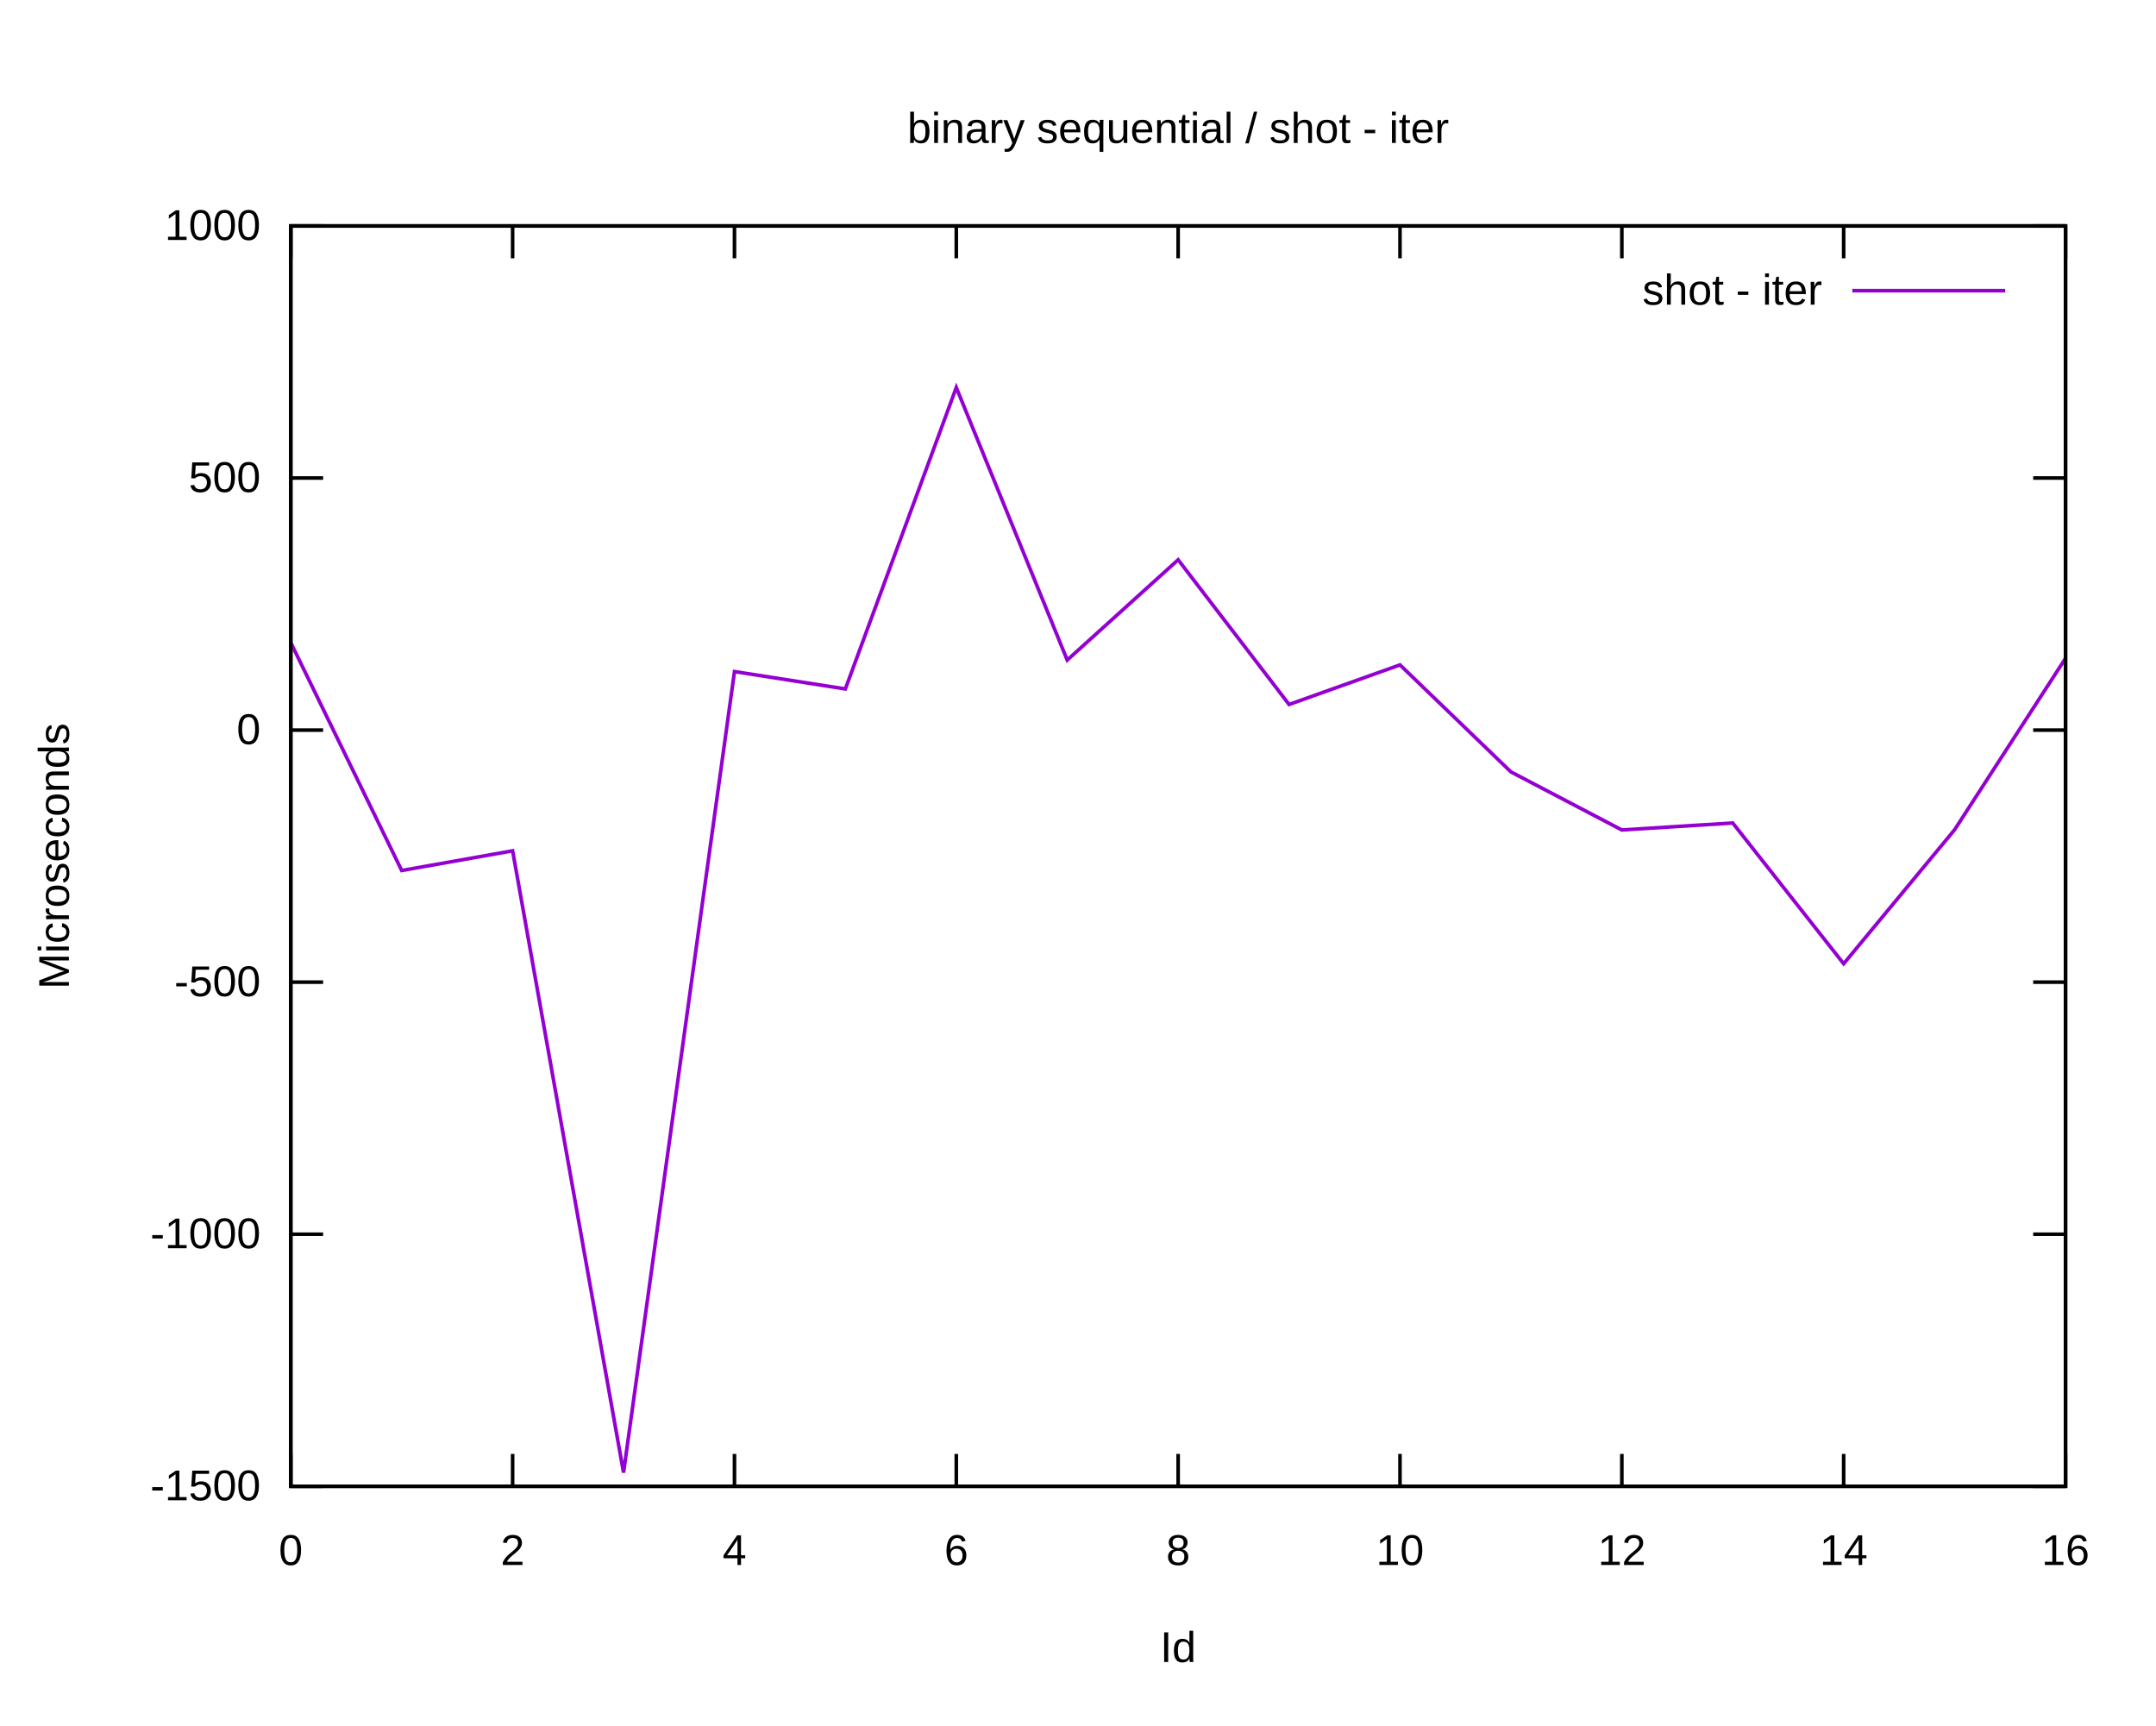
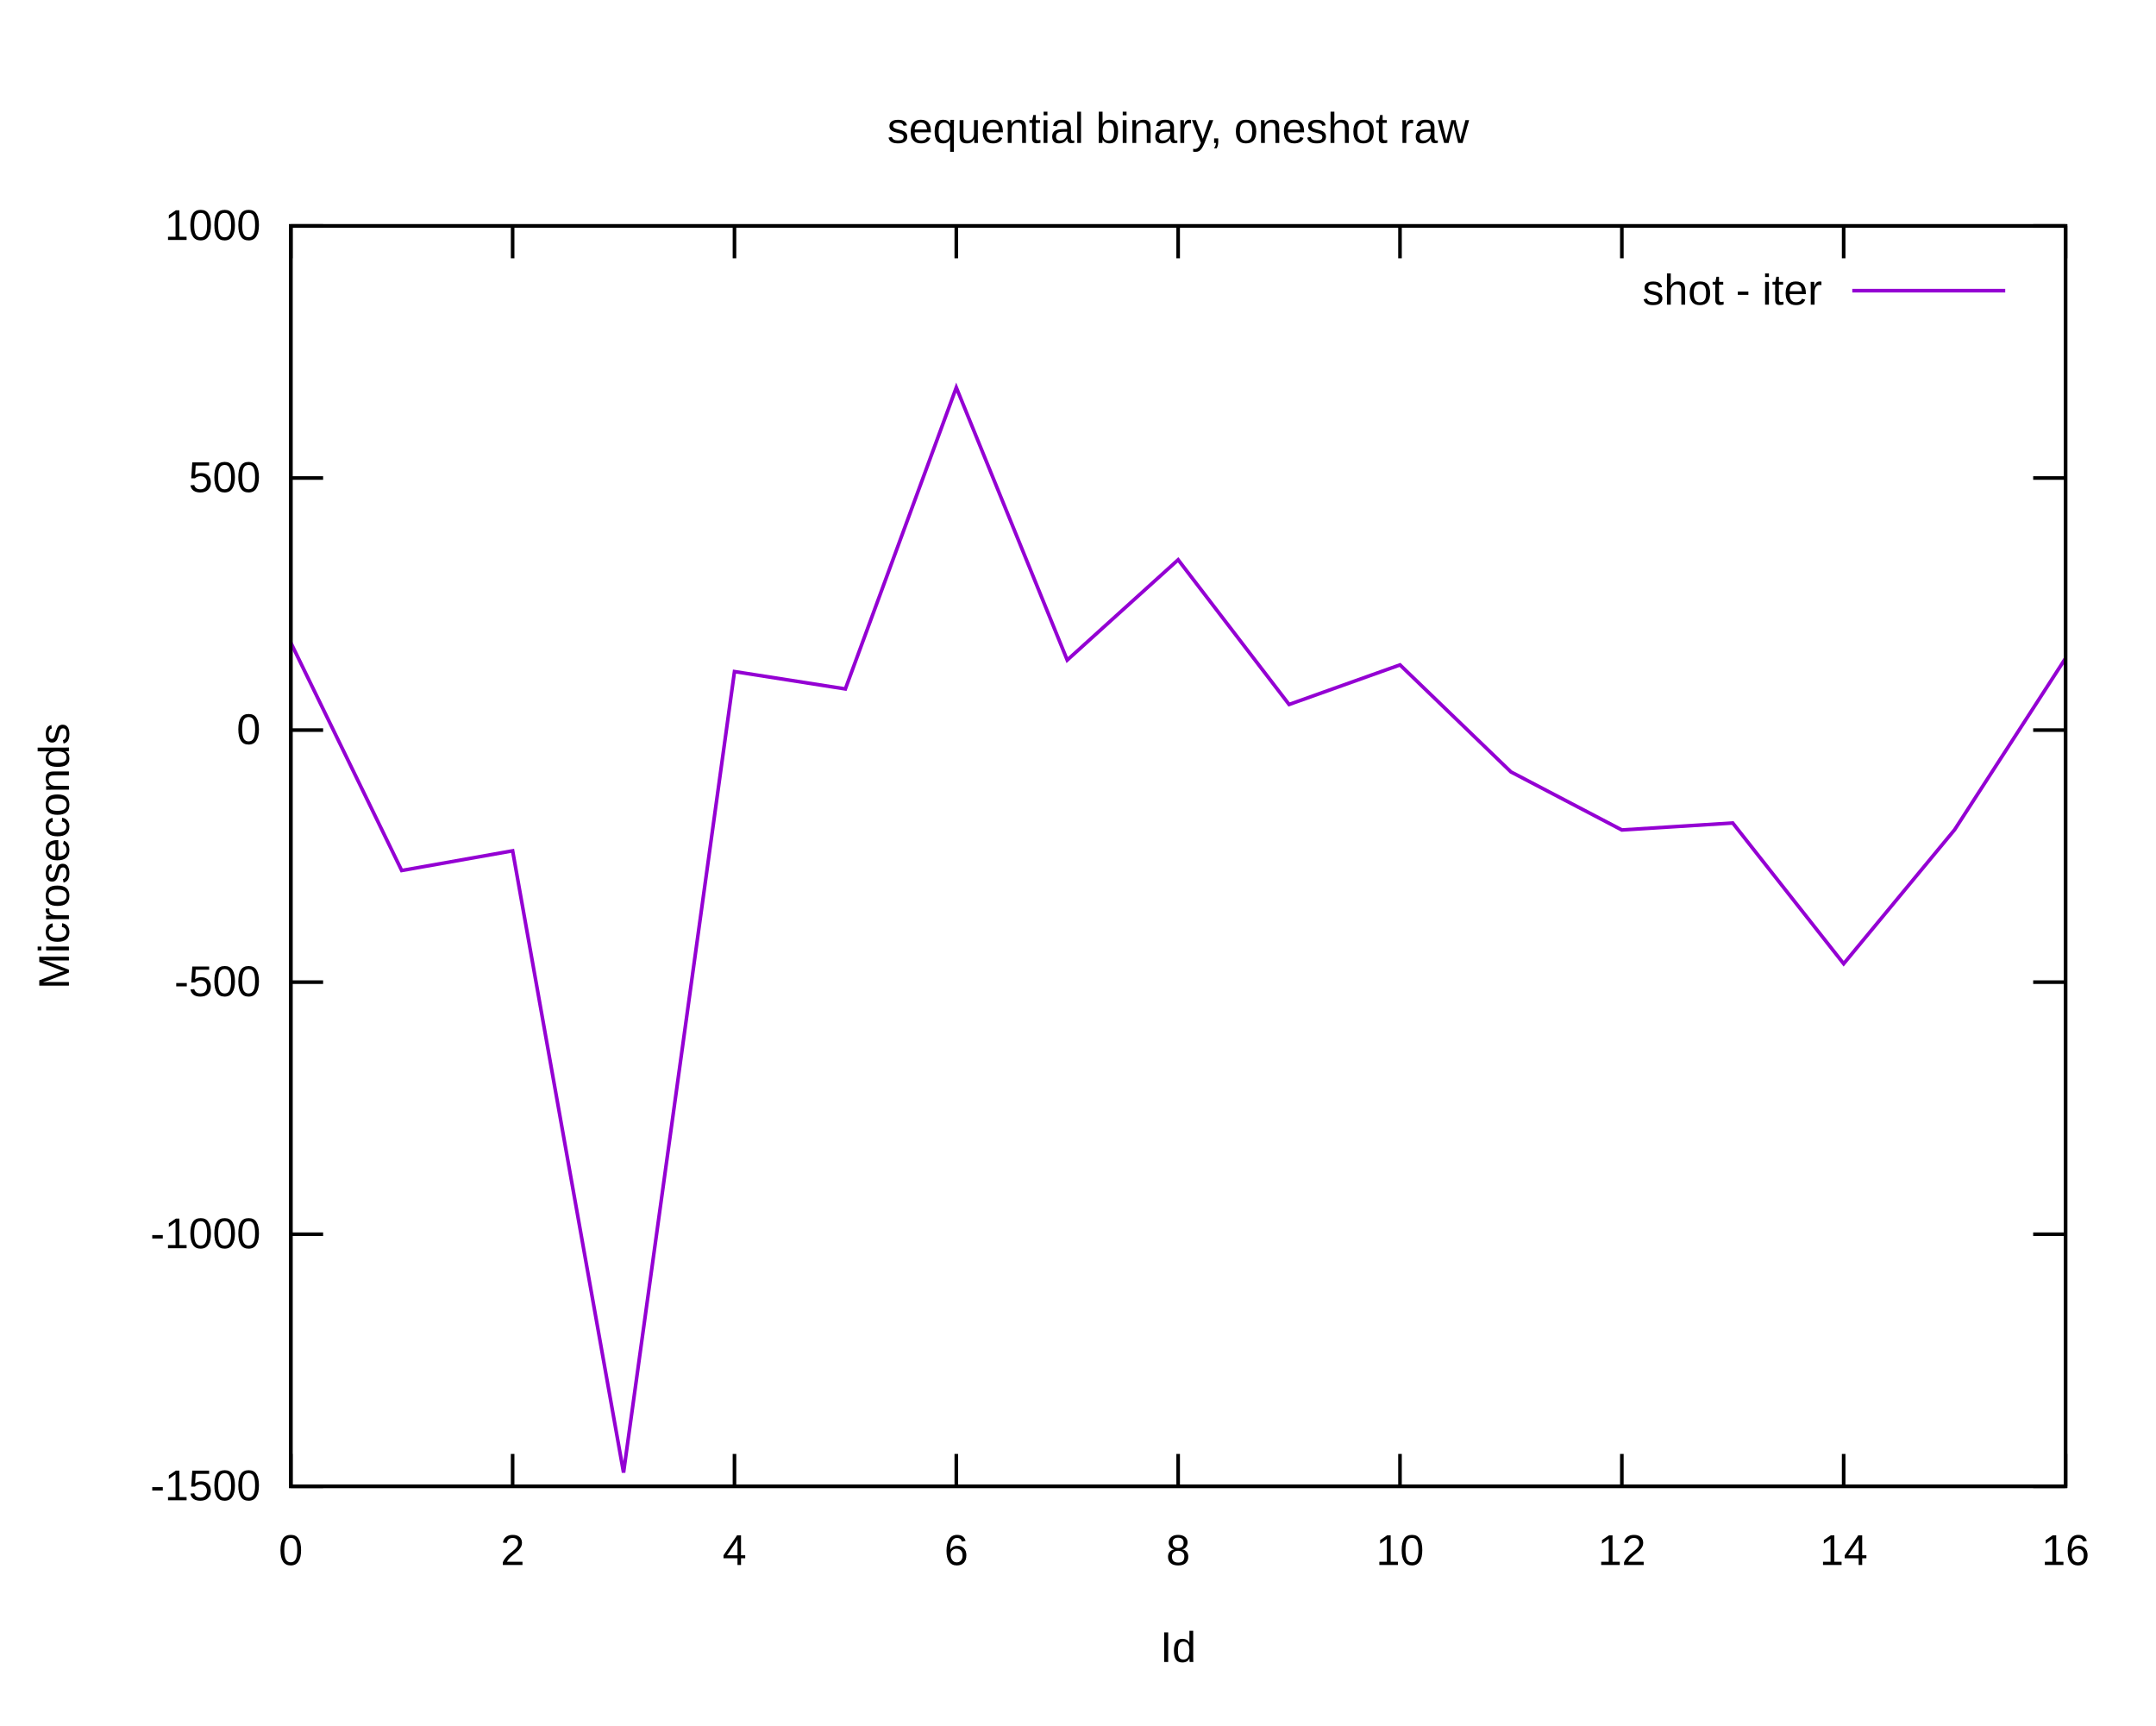
<svg xmlns="http://www.w3.org/2000/svg" xmlns:xlink="http://www.w3.org/1999/xlink" viewBox="0 0 600 480">
  <g id="gnuplot_canvas">
    <rect x="0" y="0" width="600" height="480" fill="none" />
    <defs>
      <circle id="gpDot" r="0.5" stroke-width="0.5" stroke="currentColor" />
      <path id="gpPt0" stroke-width="0.222" stroke="currentColor" d="M-1,0 h2 M0,-1 v2" />
      <path id="gpPt1" stroke-width="0.222" stroke="currentColor" d="M-1,-1 L1,1 M1,-1 L-1,1" />
      <path id="gpPt2" stroke-width="0.222" stroke="currentColor" d="M-1,0 L1,0 M0,-1 L0,1 M-1,-1 L1,1 M-1,1 L1,-1" />
      <rect id="gpPt3" stroke-width="0.222" stroke="currentColor" x="-1" y="-1" width="2" height="2" />
      <rect id="gpPt4" stroke-width="0.222" stroke="currentColor" fill="currentColor" x="-1" y="-1" width="2" height="2" />
      <circle id="gpPt5" stroke-width="0.222" stroke="currentColor" cx="0" cy="0" r="1" />
      <use xlink:href="#gpPt5" id="gpPt6" fill="currentColor" stroke="none" />
      <path id="gpPt7" stroke-width="0.222" stroke="currentColor" d="M0,-1.33 L-1.33,0.67 L1.33,0.67 z" />
      <use xlink:href="#gpPt7" id="gpPt8" fill="currentColor" stroke="none" />
      <use xlink:href="#gpPt7" id="gpPt9" stroke="currentColor" transform="rotate(180)" />
      <use xlink:href="#gpPt9" id="gpPt10" fill="currentColor" stroke="none" />
      <use xlink:href="#gpPt3" id="gpPt11" stroke="currentColor" transform="rotate(45)" />
      <use xlink:href="#gpPt11" id="gpPt12" fill="currentColor" stroke="none" />
      <path id="gpPt13" stroke-width="0.222" stroke="currentColor" d="M0,1.330 L1.265,0.411 L0.782,-1.067 L-0.782,-1.076 L-1.265,0.411 z" />
      <use xlink:href="#gpPt13" id="gpPt14" fill="currentColor" stroke="none" />
      <filter id="textbox" filterUnits="objectBoundingBox" x="0" y="0" height="1" width="1">
        <feFlood flood-color="white" flood-opacity="1" result="bgnd" />
        <feComposite in="SourceGraphic" in2="bgnd" operator="atop" />
      </filter>
      <filter id="greybox" filterUnits="objectBoundingBox" x="0" y="0" height="1" width="1">
        <feFlood flood-color="lightgrey" flood-opacity="1" result="grey" />
        <feComposite in="SourceGraphic" in2="grey" operator="atop" />
      </filter>
    </defs>
    <g fill="none" color="white" stroke="currentColor" stroke-width="1.00" stroke-linecap="butt" stroke-linejoin="miter">
</g>
    <g fill="none" color="black" stroke="currentColor" stroke-width="1.00" stroke-linecap="butt" stroke-linejoin="miter">
      <path stroke="black" d="M80.92,413.54 L89.92,413.54 M574.82,413.54 L565.82,413.54  " />
      <g transform="translate(72.53,417.44)" stroke="none" fill="black" font-family="Arial" font-size="12.00" text-anchor="end">
        <text>
          <tspan font-family="Arial">-1500</tspan>
        </text>
      </g>
    </g>
    <g fill="none" color="black" stroke="currentColor" stroke-width="1.00" stroke-linecap="butt" stroke-linejoin="miter">
      <path stroke="black" d="M80.92,343.41 L89.92,343.41 M574.82,343.41 L565.82,343.41  " />
      <g transform="translate(72.53,347.31)" stroke="none" fill="black" font-family="Arial" font-size="12.00" text-anchor="end">
        <text>
          <tspan font-family="Arial">-1000</tspan>
        </text>
      </g>
    </g>
    <g fill="none" color="black" stroke="currentColor" stroke-width="1.00" stroke-linecap="butt" stroke-linejoin="miter">
      <path stroke="black" d="M80.92,273.27 L89.92,273.27 M574.82,273.27 L565.82,273.27  " />
      <g transform="translate(72.53,277.17)" stroke="none" fill="black" font-family="Arial" font-size="12.00" text-anchor="end">
        <text>
          <tspan font-family="Arial">-500</tspan>
        </text>
      </g>
    </g>
    <g fill="none" color="black" stroke="currentColor" stroke-width="1.00" stroke-linecap="butt" stroke-linejoin="miter">
      <path stroke="black" d="M80.92,203.14 L89.92,203.14 M574.82,203.14 L565.82,203.14  " />
      <g transform="translate(72.53,207.04)" stroke="none" fill="black" font-family="Arial" font-size="12.00" text-anchor="end">
        <text>
          <tspan font-family="Arial"> 0</tspan>
        </text>
      </g>
    </g>
    <g fill="none" color="black" stroke="currentColor" stroke-width="1.00" stroke-linecap="butt" stroke-linejoin="miter">
      <path stroke="black" d="M80.92,133.00 L89.92,133.00 M574.82,133.00 L565.82,133.00  " />
      <g transform="translate(72.53,136.90)" stroke="none" fill="black" font-family="Arial" font-size="12.00" text-anchor="end">
        <text>
          <tspan font-family="Arial"> 500</tspan>
        </text>
      </g>
    </g>
    <g fill="none" color="black" stroke="currentColor" stroke-width="1.00" stroke-linecap="butt" stroke-linejoin="miter">
      <path stroke="black" d="M80.92,62.87 L89.92,62.87 M574.82,62.87 L565.82,62.87  " />
      <g transform="translate(72.53,66.77)" stroke="none" fill="black" font-family="Arial" font-size="12.00" text-anchor="end">
        <text>
          <tspan font-family="Arial"> 1000</tspan>
        </text>
      </g>
    </g>
    <g fill="none" color="black" stroke="currentColor" stroke-width="1.00" stroke-linecap="butt" stroke-linejoin="miter">
      <path stroke="black" d="M80.92,413.54 L80.92,404.54 M80.92,62.87 L80.92,71.87  " />
      <g transform="translate(80.92,435.44)" stroke="none" fill="black" font-family="Arial" font-size="12.00" text-anchor="middle">
        <text>
          <tspan font-family="Arial"> 0</tspan>
        </text>
      </g>
    </g>
    <g fill="none" color="black" stroke="currentColor" stroke-width="1.00" stroke-linecap="butt" stroke-linejoin="miter">
      <path stroke="black" d="M142.66,413.54 L142.66,404.54 M142.66,62.87 L142.66,71.87  " />
      <g transform="translate(142.66,435.44)" stroke="none" fill="black" font-family="Arial" font-size="12.00" text-anchor="middle">
        <text>
          <tspan font-family="Arial"> 2</tspan>
        </text>
      </g>
    </g>
    <g fill="none" color="black" stroke="currentColor" stroke-width="1.00" stroke-linecap="butt" stroke-linejoin="miter">
      <path stroke="black" d="M204.40,413.54 L204.40,404.54 M204.40,62.87 L204.40,71.87  " />
      <g transform="translate(204.40,435.44)" stroke="none" fill="black" font-family="Arial" font-size="12.00" text-anchor="middle">
        <text>
          <tspan font-family="Arial"> 4</tspan>
        </text>
      </g>
    </g>
    <g fill="none" color="black" stroke="currentColor" stroke-width="1.00" stroke-linecap="butt" stroke-linejoin="miter">
      <path stroke="black" d="M266.13,413.54 L266.13,404.54 M266.13,62.87 L266.13,71.87  " />
      <g transform="translate(266.13,435.44)" stroke="none" fill="black" font-family="Arial" font-size="12.00" text-anchor="middle">
        <text>
          <tspan font-family="Arial"> 6</tspan>
        </text>
      </g>
    </g>
    <g fill="none" color="black" stroke="currentColor" stroke-width="1.00" stroke-linecap="butt" stroke-linejoin="miter">
      <path stroke="black" d="M327.87,413.54 L327.87,404.54 M327.87,62.87 L327.87,71.87  " />
      <g transform="translate(327.87,435.44)" stroke="none" fill="black" font-family="Arial" font-size="12.00" text-anchor="middle">
        <text>
          <tspan font-family="Arial"> 8</tspan>
        </text>
      </g>
    </g>
    <g fill="none" color="black" stroke="currentColor" stroke-width="1.00" stroke-linecap="butt" stroke-linejoin="miter">
      <path stroke="black" d="M389.61,413.54 L389.61,404.54 M389.61,62.87 L389.61,71.87  " />
      <g transform="translate(389.61,435.44)" stroke="none" fill="black" font-family="Arial" font-size="12.00" text-anchor="middle">
        <text>
          <tspan font-family="Arial"> 10</tspan>
        </text>
      </g>
    </g>
    <g fill="none" color="black" stroke="currentColor" stroke-width="1.00" stroke-linecap="butt" stroke-linejoin="miter">
      <path stroke="black" d="M451.35,413.54 L451.35,404.54 M451.35,62.87 L451.35,71.87  " />
      <g transform="translate(451.35,435.44)" stroke="none" fill="black" font-family="Arial" font-size="12.00" text-anchor="middle">
        <text>
          <tspan font-family="Arial"> 12</tspan>
        </text>
      </g>
    </g>
    <g fill="none" color="black" stroke="currentColor" stroke-width="1.00" stroke-linecap="butt" stroke-linejoin="miter">
      <path stroke="black" d="M513.08,413.54 L513.08,404.54 M513.08,62.87 L513.08,71.87  " />
      <g transform="translate(513.08,435.44)" stroke="none" fill="black" font-family="Arial" font-size="12.00" text-anchor="middle">
        <text>
          <tspan font-family="Arial"> 14</tspan>
        </text>
      </g>
    </g>
    <g fill="none" color="black" stroke="currentColor" stroke-width="1.00" stroke-linecap="butt" stroke-linejoin="miter">
      <path stroke="black" d="M574.82,413.54 L574.82,404.54 M574.82,62.87 L574.82,71.87  " />
      <g transform="translate(574.82,435.44)" stroke="none" fill="black" font-family="Arial" font-size="12.00" text-anchor="middle">
        <text>
          <tspan font-family="Arial"> 16</tspan>
        </text>
      </g>
    </g>
    <g fill="none" color="black" stroke="currentColor" stroke-width="1.00" stroke-linecap="butt" stroke-linejoin="miter">
</g>
    <g fill="none" color="black" stroke="currentColor" stroke-width="1.00" stroke-linecap="butt" stroke-linejoin="miter">
      <path stroke="black" d="M80.92,62.87 L80.92,413.54 L574.82,413.54 L574.82,62.87 L80.92,62.87 Z  " />
    </g>
    <g fill="none" color="black" stroke="currentColor" stroke-width="1.00" stroke-linecap="butt" stroke-linejoin="miter">
      <g transform="translate(19.18,238.21) rotate(270)" stroke="none" fill="black" font-family="Arial" font-size="12.00" text-anchor="middle">
        <text>
          <tspan font-family="Arial">Microseconds</tspan>
        </text>
      </g>
    </g>
    <g fill="none" color="black" stroke="currentColor" stroke-width="1.00" stroke-linecap="butt" stroke-linejoin="miter">
      <g transform="translate(327.87,462.44)" stroke="none" fill="black" font-family="Arial" font-size="12.00" text-anchor="middle">
        <text>
          <tspan font-family="Arial">Id</tspan>
        </text>
      </g>
    </g>
    <g fill="none" color="black" stroke="currentColor" stroke-width="1.00" stroke-linecap="butt" stroke-linejoin="miter">
</g>
    <g id="gnuplot_plot_1">
      <g fill="none" color="black" stroke="currentColor" stroke-width="1.00" stroke-linecap="butt" stroke-linejoin="miter">
        <g transform="translate(507.09,84.77)" stroke="none" fill="black" font-family="Arial" font-size="12.00" text-anchor="end">
          <text>
            <tspan font-family="Arial">shot - iter</tspan>
          </text>
        </g>
      </g>
      <g fill="none" color="black" stroke="currentColor" stroke-width="1.00" stroke-linecap="butt" stroke-linejoin="miter">
        <path stroke="rgb(148,   0, 211)" d="M515.48,80.87 L558.04,80.87 M80.92,178.80 L111.79,242.21 L142.66,236.73 L173.53,409.73 L204.40,186.86 L235.26,191.69   L266.13,107.82 L297.00,183.66 L327.87,155.75 L358.74,196.01 L389.61,185.00 L420.48,214.77 L451.35,230.93 L482.21,228.99   L513.08,268.15 L543.95,230.87 L574.82,183.16  " />
      </g>
    </g>
    <g fill="none" color="white" stroke="rgb(148,   0, 211)" stroke-width="2.00" stroke-linecap="butt" stroke-linejoin="miter">
</g>
    <g fill="none" color="black" stroke="currentColor" stroke-width="2.00" stroke-linecap="butt" stroke-linejoin="miter">
</g>
    <g fill="none" color="black" stroke="black" stroke-width="1.00" stroke-linecap="butt" stroke-linejoin="miter">
</g>
    <g fill="none" color="black" stroke="currentColor" stroke-width="1.00" stroke-linecap="butt" stroke-linejoin="miter">
      <path stroke="black" d="M80.92,62.87 L80.92,413.54 L574.82,413.54 L574.82,62.87 L80.92,62.87 Z  " />
    </g>
    <g fill="none" color="black" stroke="currentColor" stroke-width="1.00" stroke-linecap="butt" stroke-linejoin="miter">
      <g transform="translate(327.87,39.77)" stroke="none" fill="black" font-family="Arial" font-size="12.00" text-anchor="middle">
        <text>
-           <tspan font-family="Arial">binary sequential / shot - iter</tspan>
+           <tspan font-family="Arial">sequential binary, oneshot raw</tspan>
        </text>
      </g>
    </g>
    <g fill="none" color="black" stroke="currentColor" stroke-width="1.00" stroke-linecap="butt" stroke-linejoin="miter">
</g>
  </g>
</svg>
